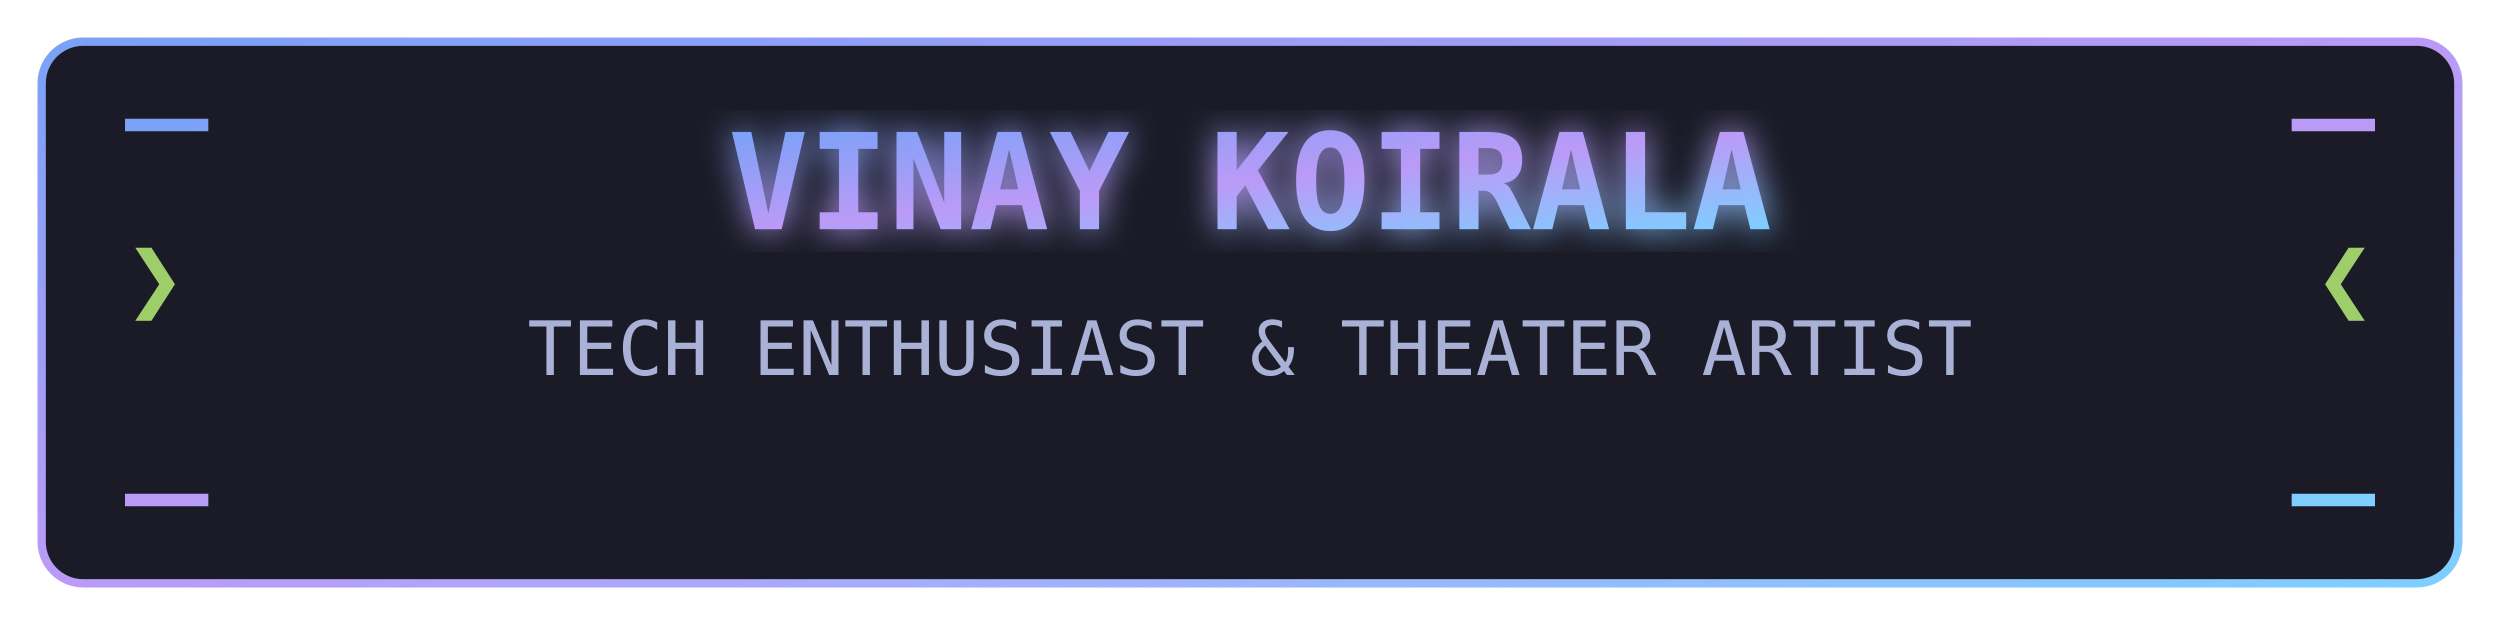
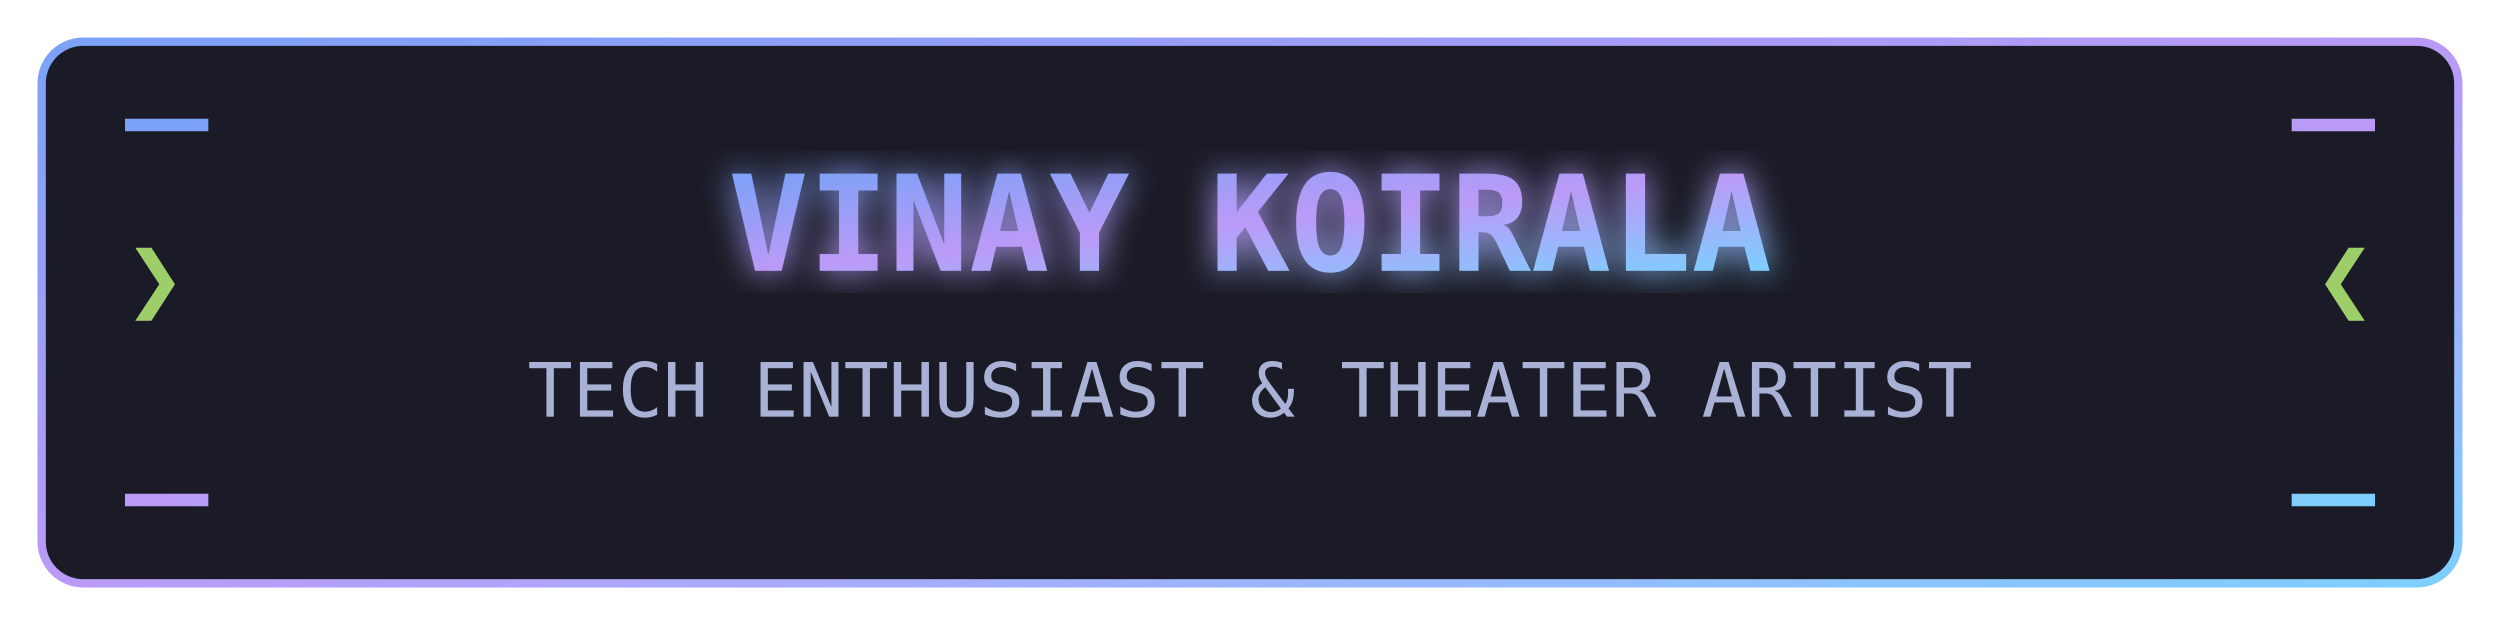
<svg xmlns="http://www.w3.org/2000/svg" width="600" height="150" viewBox="0 0 600 150">
  <defs>
    <linearGradient id="headerGradient" x1="0%" y1="0%" x2="100%" y2="100%">
      <stop offset="0%" stop-color="#7aa2f7" />
      <stop offset="50%" stop-color="#bb9af7" />
      <stop offset="100%" stop-color="#7dcfff" />
    </linearGradient>
    <filter id="glow" x="-20%" y="-20%" width="140%" height="140%">
      <feGaussianBlur stdDeviation="4" result="blur" />
      <feComposite in="SourceGraphic" in2="blur" operator="over" />
    </filter>
  </defs>
  <rect x="10" y="10" width="580" height="130" rx="10" fill="#1a1b26" stroke="url(#headerGradient)" stroke-width="2" />
-   <text x="300" y="55" font-family="'JetBrains Mono', monospace" font-size="32" font-weight="bold" text-anchor="middle" fill="url(#headerGradient)" filter="url(#glow)">VINAY KOIRALA</text>
-   <text x="300" y="90" font-family="'JetBrains Mono', monospace" font-size="18" text-anchor="middle" fill="#a9b1d6">TECH ENTHUSIAST &amp; THEATER ARTIST</text>
+   <text x="300" y="65" font-family="'JetBrains Mono', monospace" font-size="32" font-weight="bold" text-anchor="middle" fill="url(#headerGradient)" filter="url(#glow)">VINAY KOIRALA</text>
+   <text x="300" y="100" font-family="'JetBrains Mono', monospace" font-size="18" text-anchor="middle" fill="#a9b1d6">TECH ENTHUSIAST &amp; THEATER ARTIST</text>
  <path d="M30,30 L50,30 M30,120 L50,120 M550,30 L570,30 M550,120 L570,120" stroke="url(#headerGradient)" stroke-width="3" />
  <text x="30" y="75" font-family="'JetBrains Mono', monospace" font-size="24" fill="#9ece6a">❯</text>
  <text x="570" y="75" font-family="'JetBrains Mono', monospace" font-size="24" fill="#9ece6a" text-anchor="end">❮</text>
</svg>
